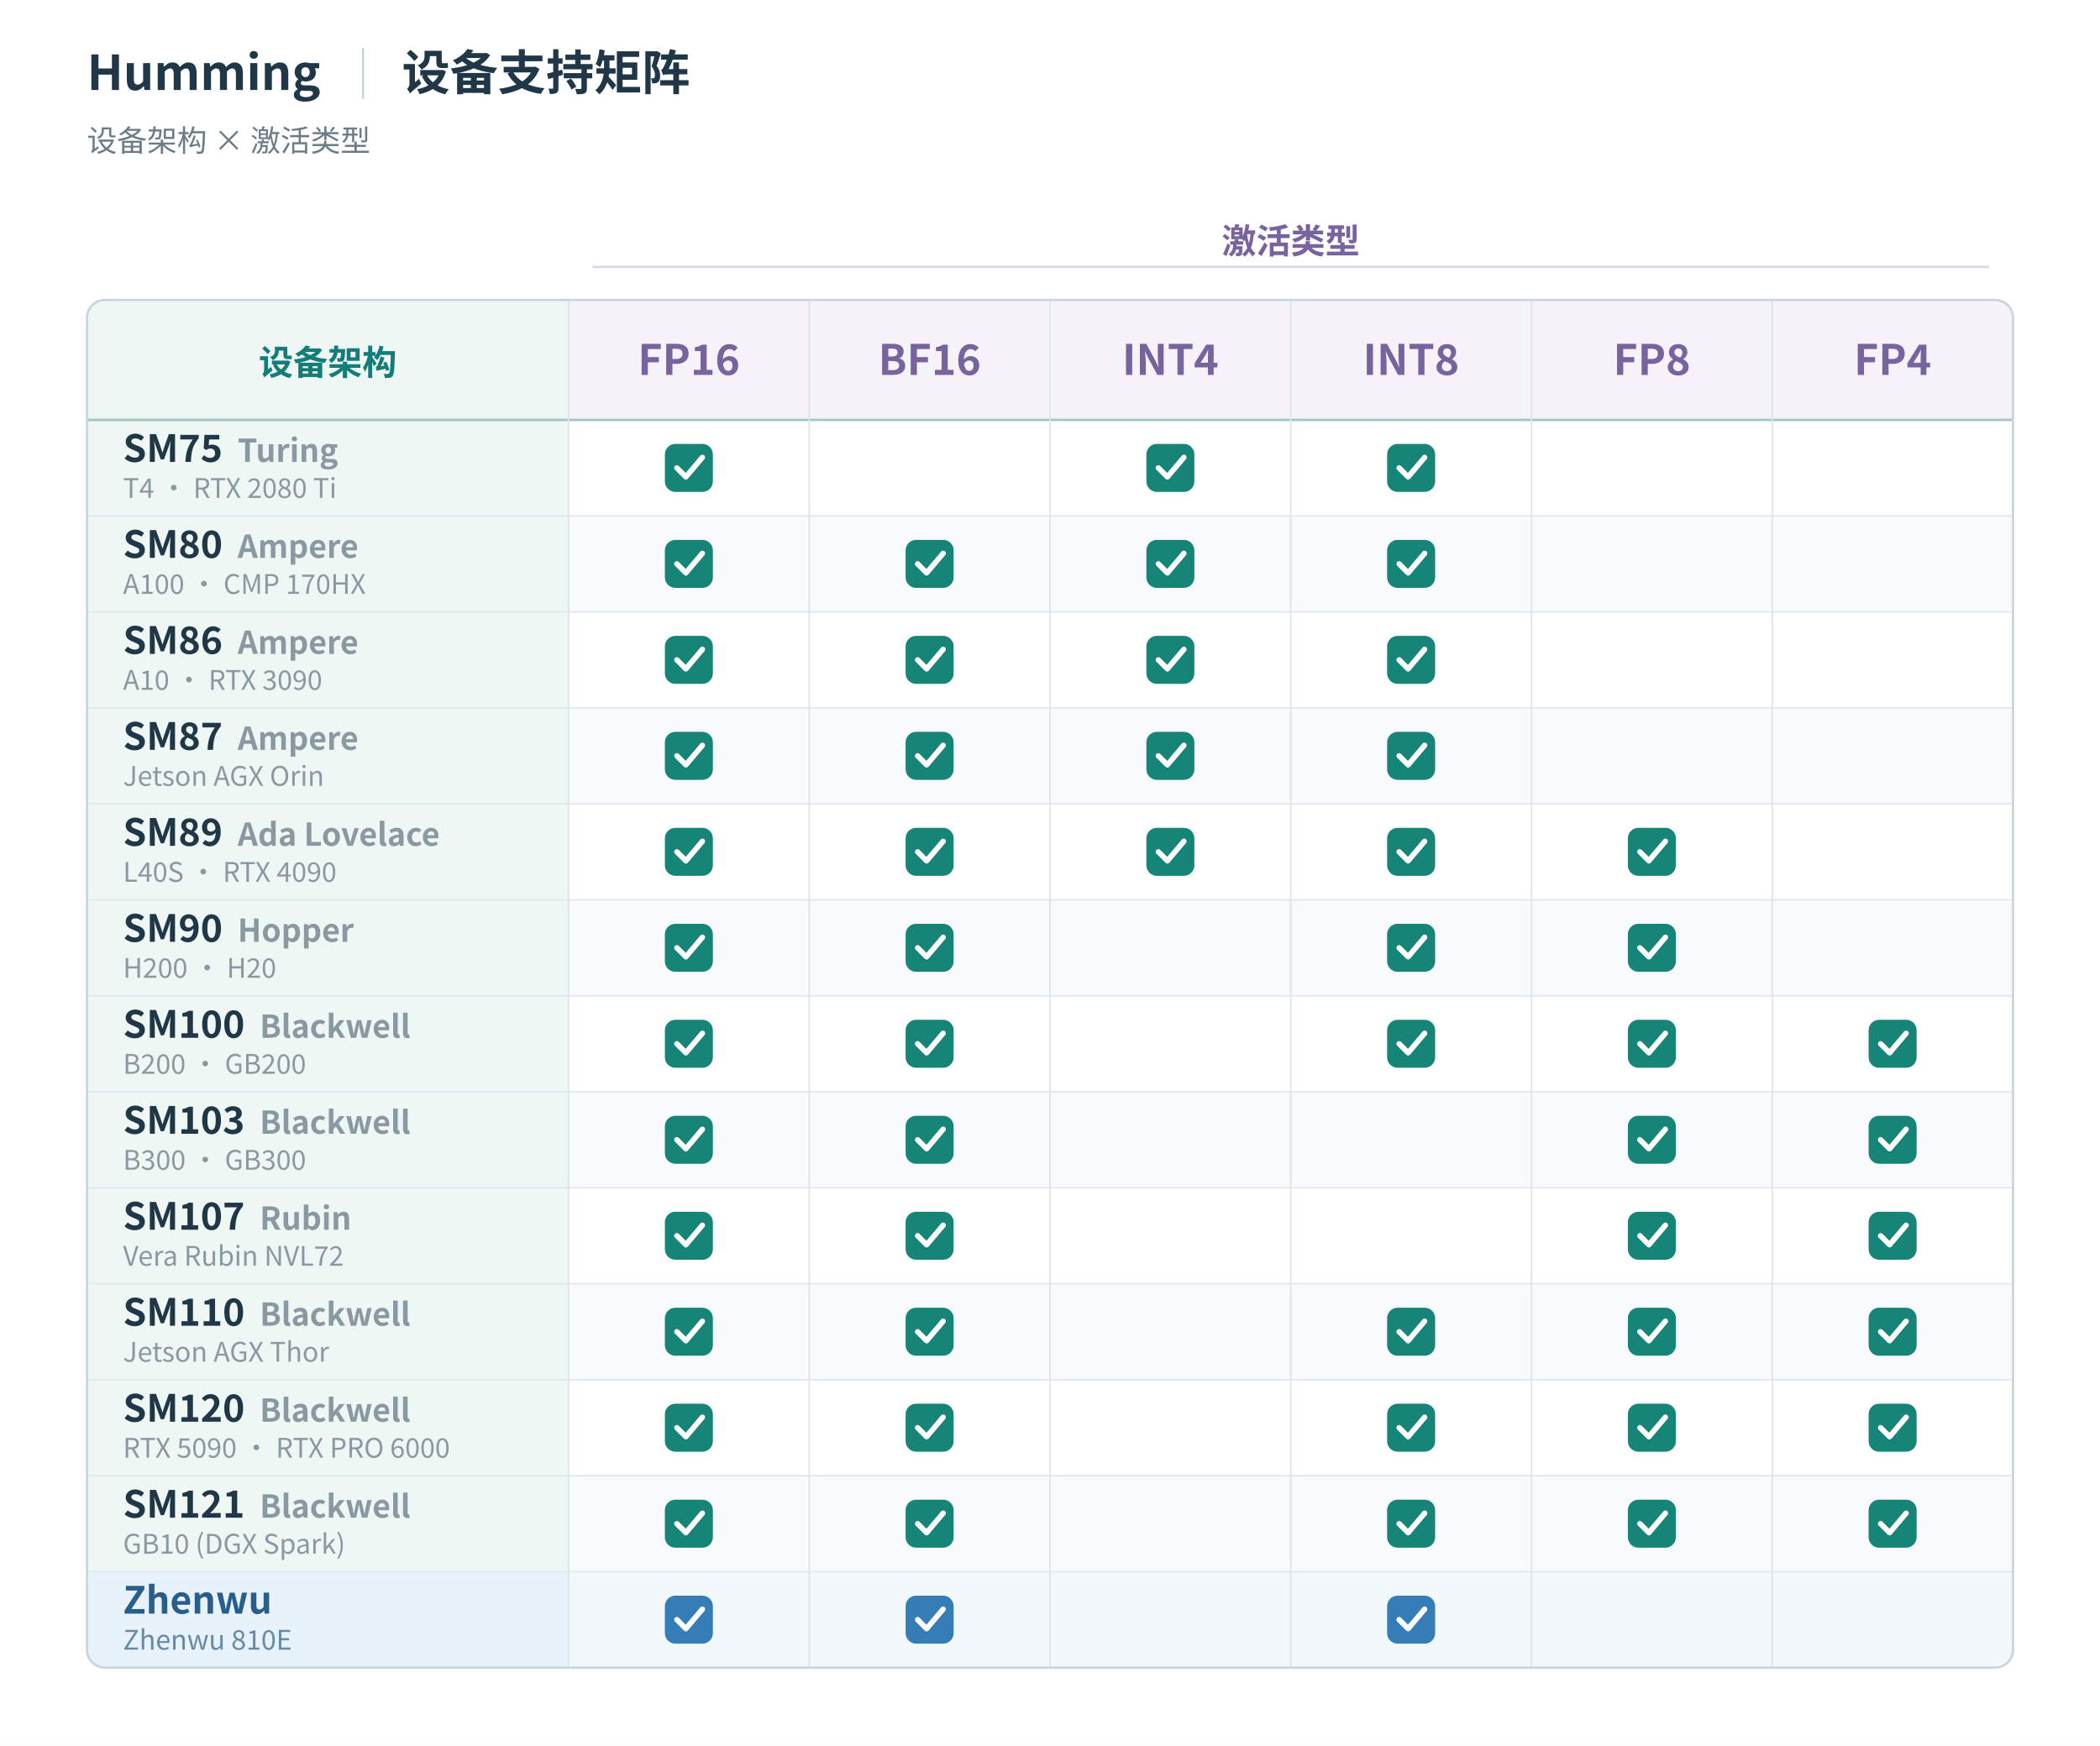
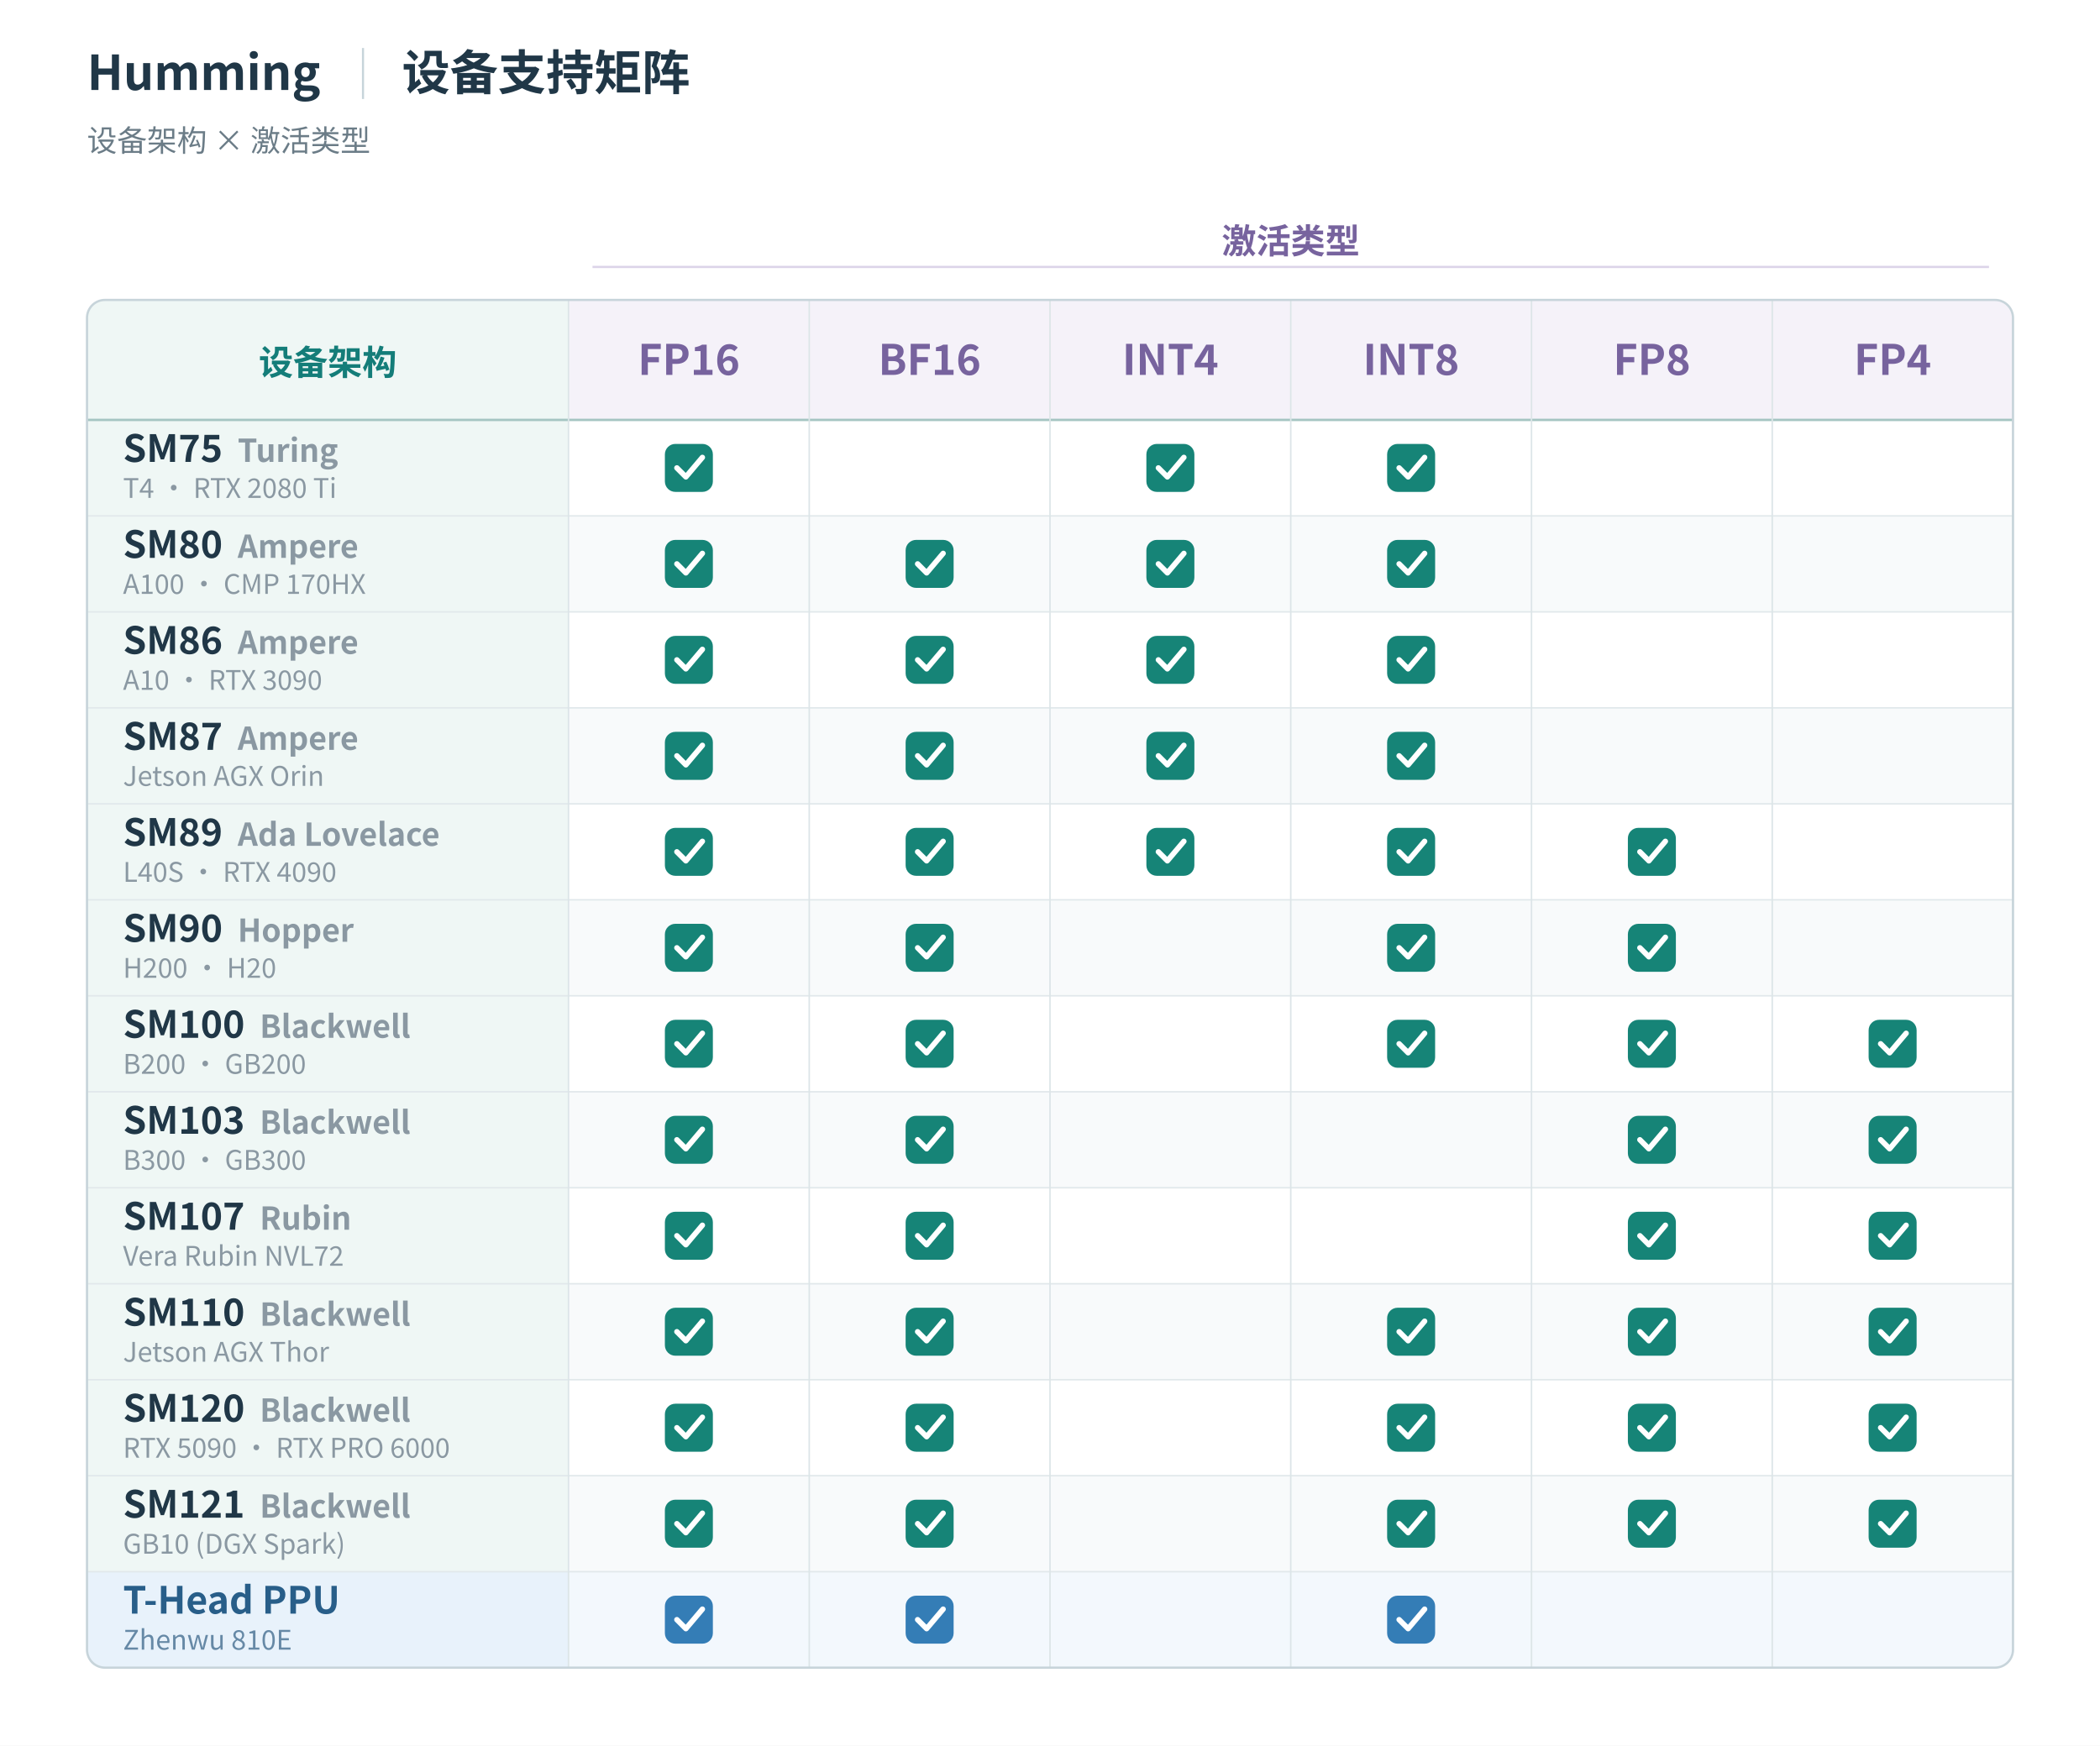
<svg xmlns="http://www.w3.org/2000/svg" width="1400" height="1164" viewBox="0 0 1400 1164" role="img" aria-labelledby="title desc">
  <defs>
    <g id="supported">
      <rect x="-16" y="-16" width="32" height="32" rx="7" fill="#168477" />
      <path d="M-8 0 L-2 6 L9 -7" fill="none" stroke="white" stroke-width="3.6" stroke-linecap="round" stroke-linejoin="round" />
    </g>
    <g id="supported-blue">
      <rect x="-16" y="-16" width="32" height="32" rx="7" fill="#347DB6" />
      <path d="M-8 0 L-2 6 L9 -7" fill="none" stroke="white" stroke-width="3.6" stroke-linecap="round" stroke-linejoin="round" />
    </g>
  </defs>
  <rect width="1400" height="1164" fill="white" />
  <g font-family="Noto Sans CJK SC, Microsoft YaHei, PingFang SC, sans-serif">
    <text x="58" y="60" font-size="32" fill="#203747" font-weight="700" text-anchor="start">Humming</text>
    <path d="M242 32 V66" stroke="#C7D4DA" stroke-width="1.4" />
    <text x="268" y="60" font-size="32" fill="#203747" font-weight="700" text-anchor="start">设备支持矩阵</text>
    <text x="58" y="101" font-size="20" fill="#6B7C87" font-weight="400" text-anchor="start">设备架构 × 激活类型</text>
    <text x="860.5" y="169" font-size="23" fill="#77639E" font-weight="600" text-anchor="middle">激活类型</text>
    <path d="M395 178 H1326" stroke="#DCD4E9" stroke-width="1.5" />
    <rect x="58" y="200" width="1284" height="912" rx="12" fill="white" />
    <path d="M70 200 H1330 Q1342 200 1342 212 V280 H58 V212 Q58 200 70 200Z" fill="#F5F2F9" />
    <path d="M70 200 H379 V1112 H70 Q58 1112 58 1100 V212 Q58 200 70 200Z" fill="#EFF7F5" />
    <text x="218.5" y="250" font-size="23" fill="#147D79" font-weight="650" text-anchor="middle">设备架构</text>
    <text x="459.25" y="250" font-size="28" fill="#77639E" font-weight="650" text-anchor="middle">FP16</text>
    <text x="619.75" y="250" font-size="28" fill="#77639E" font-weight="650" text-anchor="middle">BF16</text>
    <text x="780.25" y="250" font-size="28" fill="#77639E" font-weight="650" text-anchor="middle">INT4</text>
    <text x="940.75" y="250" font-size="28" fill="#77639E" font-weight="650" text-anchor="middle">INT8</text>
    <text x="1101.25" y="250" font-size="28" fill="#77639E" font-weight="650" text-anchor="middle">FP8</text>
    <text x="1261.75" y="250" font-size="28" fill="#77639E" font-weight="650" text-anchor="middle">FP4</text>
    <g id="device-sm75">
      <text x="82" y="308" font-size="25" fill="#203747" font-weight="550" text-anchor="start">SM75<tspan dx="10" font-size="21" fill="#8A98A2">Turing</tspan>
      </text>
      <text x="82" y="332" font-size="18" fill="#8A98A2" font-weight="400" text-anchor="start" data-device-examples="SM75">T4 · RTX 2080 Ti</text>
      <use href="#supported" x="459.25" y="312" data-activation="FP16" />
      <use href="#supported" x="780.25" y="312" data-activation="INT4" />
      <use href="#supported" x="940.75" y="312" data-activation="INT8" />
    </g>
    <g id="device-sm80">
      <rect x="379" y="344" width="963" height="64" fill="#F8FAFB" />
      <text x="82" y="372" font-size="25" fill="#203747" font-weight="550" text-anchor="start">SM80<tspan dx="10" font-size="21" fill="#8A98A2">Ampere</tspan>
      </text>
      <text x="82" y="396" font-size="18" fill="#8A98A2" font-weight="400" text-anchor="start" data-device-examples="SM80">A100 · CMP 170HX</text>
      <use href="#supported" x="459.25" y="376" data-activation="FP16" />
      <use href="#supported" x="619.75" y="376" data-activation="BF16" />
      <use href="#supported" x="780.25" y="376" data-activation="INT4" />
      <use href="#supported" x="940.75" y="376" data-activation="INT8" />
    </g>
    <g id="device-sm86">
      <text x="82" y="436" font-size="25" fill="#203747" font-weight="550" text-anchor="start">SM86<tspan dx="10" font-size="21" fill="#8A98A2">Ampere</tspan>
      </text>
      <text x="82" y="460" font-size="18" fill="#8A98A2" font-weight="400" text-anchor="start" data-device-examples="SM86">A10 · RTX 3090</text>
      <use href="#supported" x="459.25" y="440" data-activation="FP16" />
      <use href="#supported" x="619.75" y="440" data-activation="BF16" />
      <use href="#supported" x="780.25" y="440" data-activation="INT4" />
      <use href="#supported" x="940.75" y="440" data-activation="INT8" />
    </g>
    <g id="device-sm87">
      <rect x="379" y="472" width="963" height="64" fill="#F8FAFB" />
      <text x="82" y="500" font-size="25" fill="#203747" font-weight="550" text-anchor="start">SM87<tspan dx="10" font-size="21" fill="#8A98A2">Ampere</tspan>
      </text>
      <text x="82" y="524" font-size="18" fill="#8A98A2" font-weight="400" text-anchor="start" data-device-examples="SM87">Jetson AGX Orin</text>
      <use href="#supported" x="459.25" y="504" data-activation="FP16" />
      <use href="#supported" x="619.75" y="504" data-activation="BF16" />
      <use href="#supported" x="780.25" y="504" data-activation="INT4" />
      <use href="#supported" x="940.75" y="504" data-activation="INT8" />
    </g>
    <g id="device-sm89">
      <text x="82" y="564" font-size="25" fill="#203747" font-weight="550" text-anchor="start">SM89<tspan dx="10" font-size="21" fill="#8A98A2">Ada Lovelace</tspan>
      </text>
      <text x="82" y="588" font-size="18" fill="#8A98A2" font-weight="400" text-anchor="start" data-device-examples="SM89">L40S · RTX 4090</text>
      <use href="#supported" x="459.25" y="568" data-activation="FP16" />
      <use href="#supported" x="619.75" y="568" data-activation="BF16" />
      <use href="#supported" x="780.25" y="568" data-activation="INT4" />
      <use href="#supported" x="940.75" y="568" data-activation="INT8" />
      <use href="#supported" x="1101.25" y="568" data-activation="FP8" />
    </g>
    <g id="device-sm90">
      <rect x="379" y="600" width="963" height="64" fill="#F8FAFB" />
      <text x="82" y="628" font-size="25" fill="#203747" font-weight="550" text-anchor="start">SM90<tspan dx="10" font-size="21" fill="#8A98A2">Hopper</tspan>
      </text>
      <text x="82" y="652" font-size="18" fill="#8A98A2" font-weight="400" text-anchor="start" data-device-examples="SM90">H200 · H20</text>
      <use href="#supported" x="459.25" y="632" data-activation="FP16" />
      <use href="#supported" x="619.75" y="632" data-activation="BF16" />
      <use href="#supported" x="940.75" y="632" data-activation="INT8" />
      <use href="#supported" x="1101.25" y="632" data-activation="FP8" />
    </g>
    <g id="device-sm100">
      <text x="82" y="692" font-size="25" fill="#203747" font-weight="550" text-anchor="start">SM100<tspan dx="10" font-size="21" fill="#8A98A2">Blackwell</tspan>
      </text>
      <text x="82" y="716" font-size="18" fill="#8A98A2" font-weight="400" text-anchor="start" data-device-examples="SM100">B200 · GB200</text>
      <use href="#supported" x="459.25" y="696" data-activation="FP16" />
      <use href="#supported" x="619.75" y="696" data-activation="BF16" />
      <use href="#supported" x="940.75" y="696" data-activation="INT8" />
      <use href="#supported" x="1101.25" y="696" data-activation="FP8" />
      <use href="#supported" x="1261.75" y="696" data-activation="FP4" />
    </g>
    <g id="device-sm103">
      <rect x="379" y="728" width="963" height="64" fill="#F8FAFB" />
      <text x="82" y="756" font-size="25" fill="#203747" font-weight="550" text-anchor="start">SM103<tspan dx="10" font-size="21" fill="#8A98A2">Blackwell</tspan>
      </text>
      <text x="82" y="780" font-size="18" fill="#8A98A2" font-weight="400" text-anchor="start" data-device-examples="SM103">B300 · GB300</text>
      <use href="#supported" x="459.25" y="760" data-activation="FP16" />
      <use href="#supported" x="619.75" y="760" data-activation="BF16" />
      <use href="#supported" x="1101.25" y="760" data-activation="FP8" />
      <use href="#supported" x="1261.75" y="760" data-activation="FP4" />
    </g>
    <g id="device-sm107">
      <text x="82" y="820" font-size="25" fill="#203747" font-weight="550" text-anchor="start">SM107<tspan dx="10" font-size="21" fill="#8A98A2">Rubin</tspan>
      </text>
      <text x="82" y="844" font-size="18" fill="#8A98A2" font-weight="400" text-anchor="start" data-device-examples="SM107">Vera Rubin NVL72</text>
      <use href="#supported" x="459.25" y="824" data-activation="FP16" />
      <use href="#supported" x="619.75" y="824" data-activation="BF16" />
      <use href="#supported" x="1101.25" y="824" data-activation="FP8" />
      <use href="#supported" x="1261.75" y="824" data-activation="FP4" />
    </g>
    <g id="device-sm110">
      <rect x="379" y="856" width="963" height="64" fill="#F8FAFB" />
      <text x="82" y="884" font-size="25" fill="#203747" font-weight="550" text-anchor="start">SM110<tspan dx="10" font-size="21" fill="#8A98A2">Blackwell</tspan>
      </text>
      <text x="82" y="908" font-size="18" fill="#8A98A2" font-weight="400" text-anchor="start" data-device-examples="SM110">Jetson AGX Thor</text>
      <use href="#supported" x="459.25" y="888" data-activation="FP16" />
      <use href="#supported" x="619.75" y="888" data-activation="BF16" />
      <use href="#supported" x="940.75" y="888" data-activation="INT8" />
      <use href="#supported" x="1101.25" y="888" data-activation="FP8" />
      <use href="#supported" x="1261.75" y="888" data-activation="FP4" />
    </g>
    <g id="device-sm120">
      <text x="82" y="948" font-size="25" fill="#203747" font-weight="550" text-anchor="start">SM120<tspan dx="10" font-size="21" fill="#8A98A2">Blackwell</tspan>
      </text>
      <text x="82" y="972" font-size="18" fill="#8A98A2" font-weight="400" text-anchor="start" data-device-examples="SM120">RTX 5090 · RTX PRO 6000</text>
      <use href="#supported" x="459.25" y="952" data-activation="FP16" />
      <use href="#supported" x="619.75" y="952" data-activation="BF16" />
      <use href="#supported" x="940.75" y="952" data-activation="INT8" />
      <use href="#supported" x="1101.25" y="952" data-activation="FP8" />
      <use href="#supported" x="1261.75" y="952" data-activation="FP4" />
    </g>
    <g id="device-sm121">
      <rect x="379" y="984" width="963" height="64" fill="#F8FAFB" />
      <text x="82" y="1012" font-size="25" fill="#203747" font-weight="550" text-anchor="start">SM121<tspan dx="10" font-size="21" fill="#8A98A2">Blackwell</tspan>
      </text>
      <text x="82" y="1036" font-size="18" fill="#8A98A2" font-weight="400" text-anchor="start" data-device-examples="SM121">GB10 (DGX Spark)</text>
      <use href="#supported" x="459.25" y="1016" data-activation="FP16" />
      <use href="#supported" x="619.75" y="1016" data-activation="BF16" />
      <use href="#supported" x="940.75" y="1016" data-activation="INT8" />
      <use href="#supported" x="1101.25" y="1016" data-activation="FP8" />
      <use href="#supported" x="1261.75" y="1016" data-activation="FP4" />
    </g>
    <g id="device-zhenwu">
      <path d="M58 1048 H1342 V1100 Q1342 1112 1330 1112 H70 Q58 1112 58 1100Z" fill="#F3F8FD" />
      <path d="M58 1048 H379 V1112 H70 Q58 1112 58 1100Z" fill="#E8F2FB" />
-       <text x="82" y="1076" font-size="25" fill="#285E89" font-weight="550" text-anchor="start">Zhenwu</text>
+       <text x="82" y="1076" font-size="25" fill="#285E89" font-weight="550" text-anchor="start">T-Head PPU</text>
      <text x="82" y="1100" font-size="18" fill="#6689A6" font-weight="400" text-anchor="start" data-device-examples="Zhenwu">Zhenwu 810E</text>
      <use href="#supported-blue" x="459.25" y="1080" data-activation="FP16" />
      <use href="#supported-blue" x="619.75" y="1080" data-activation="BF16" />
      <use href="#supported-blue" x="940.75" y="1080" data-activation="INT8" />
    </g>
    <path d="M58 280 H1342" stroke="#A5C5C2" stroke-width="1.6" />
    <path d="M58 344 H1342" stroke="#E1E8EB" stroke-width="1" />
    <path d="M58 408 H1342" stroke="#E1E8EB" stroke-width="1" />
    <path d="M58 472 H1342" stroke="#E1E8EB" stroke-width="1" />
    <path d="M58 536 H1342" stroke="#E1E8EB" stroke-width="1" />
    <path d="M58 600 H1342" stroke="#E1E8EB" stroke-width="1" />
    <path d="M58 664 H1342" stroke="#E1E8EB" stroke-width="1" />
    <path d="M58 728 H1342" stroke="#E1E8EB" stroke-width="1" />
    <path d="M58 792 H1342" stroke="#E1E8EB" stroke-width="1" />
    <path d="M58 856 H1342" stroke="#E1E8EB" stroke-width="1" />
    <path d="M58 920 H1342" stroke="#E1E8EB" stroke-width="1" />
    <path d="M58 984 H1342" stroke="#E1E8EB" stroke-width="1" />
    <path d="M58 1048 H1342" stroke="#E1E8EB" stroke-width="1" />
    <path d="M379 200 V1112" stroke="#DCE5E8" stroke-width="1" />
    <path d="M539.5 200 V1112" stroke="#DCE5E8" stroke-width="1" />
    <path d="M700 200 V1112" stroke="#DCE5E8" stroke-width="1" />
    <path d="M860.5 200 V1112" stroke="#DCE5E8" stroke-width="1" />
    <path d="M1021 200 V1112" stroke="#DCE5E8" stroke-width="1" />
    <path d="M1181.5 200 V1112" stroke="#DCE5E8" stroke-width="1" />
    <rect x="58" y="200" width="1284" height="912" rx="12" fill="none" stroke="#C7D4DA" stroke-width="1.5" />
  </g>
</svg>
